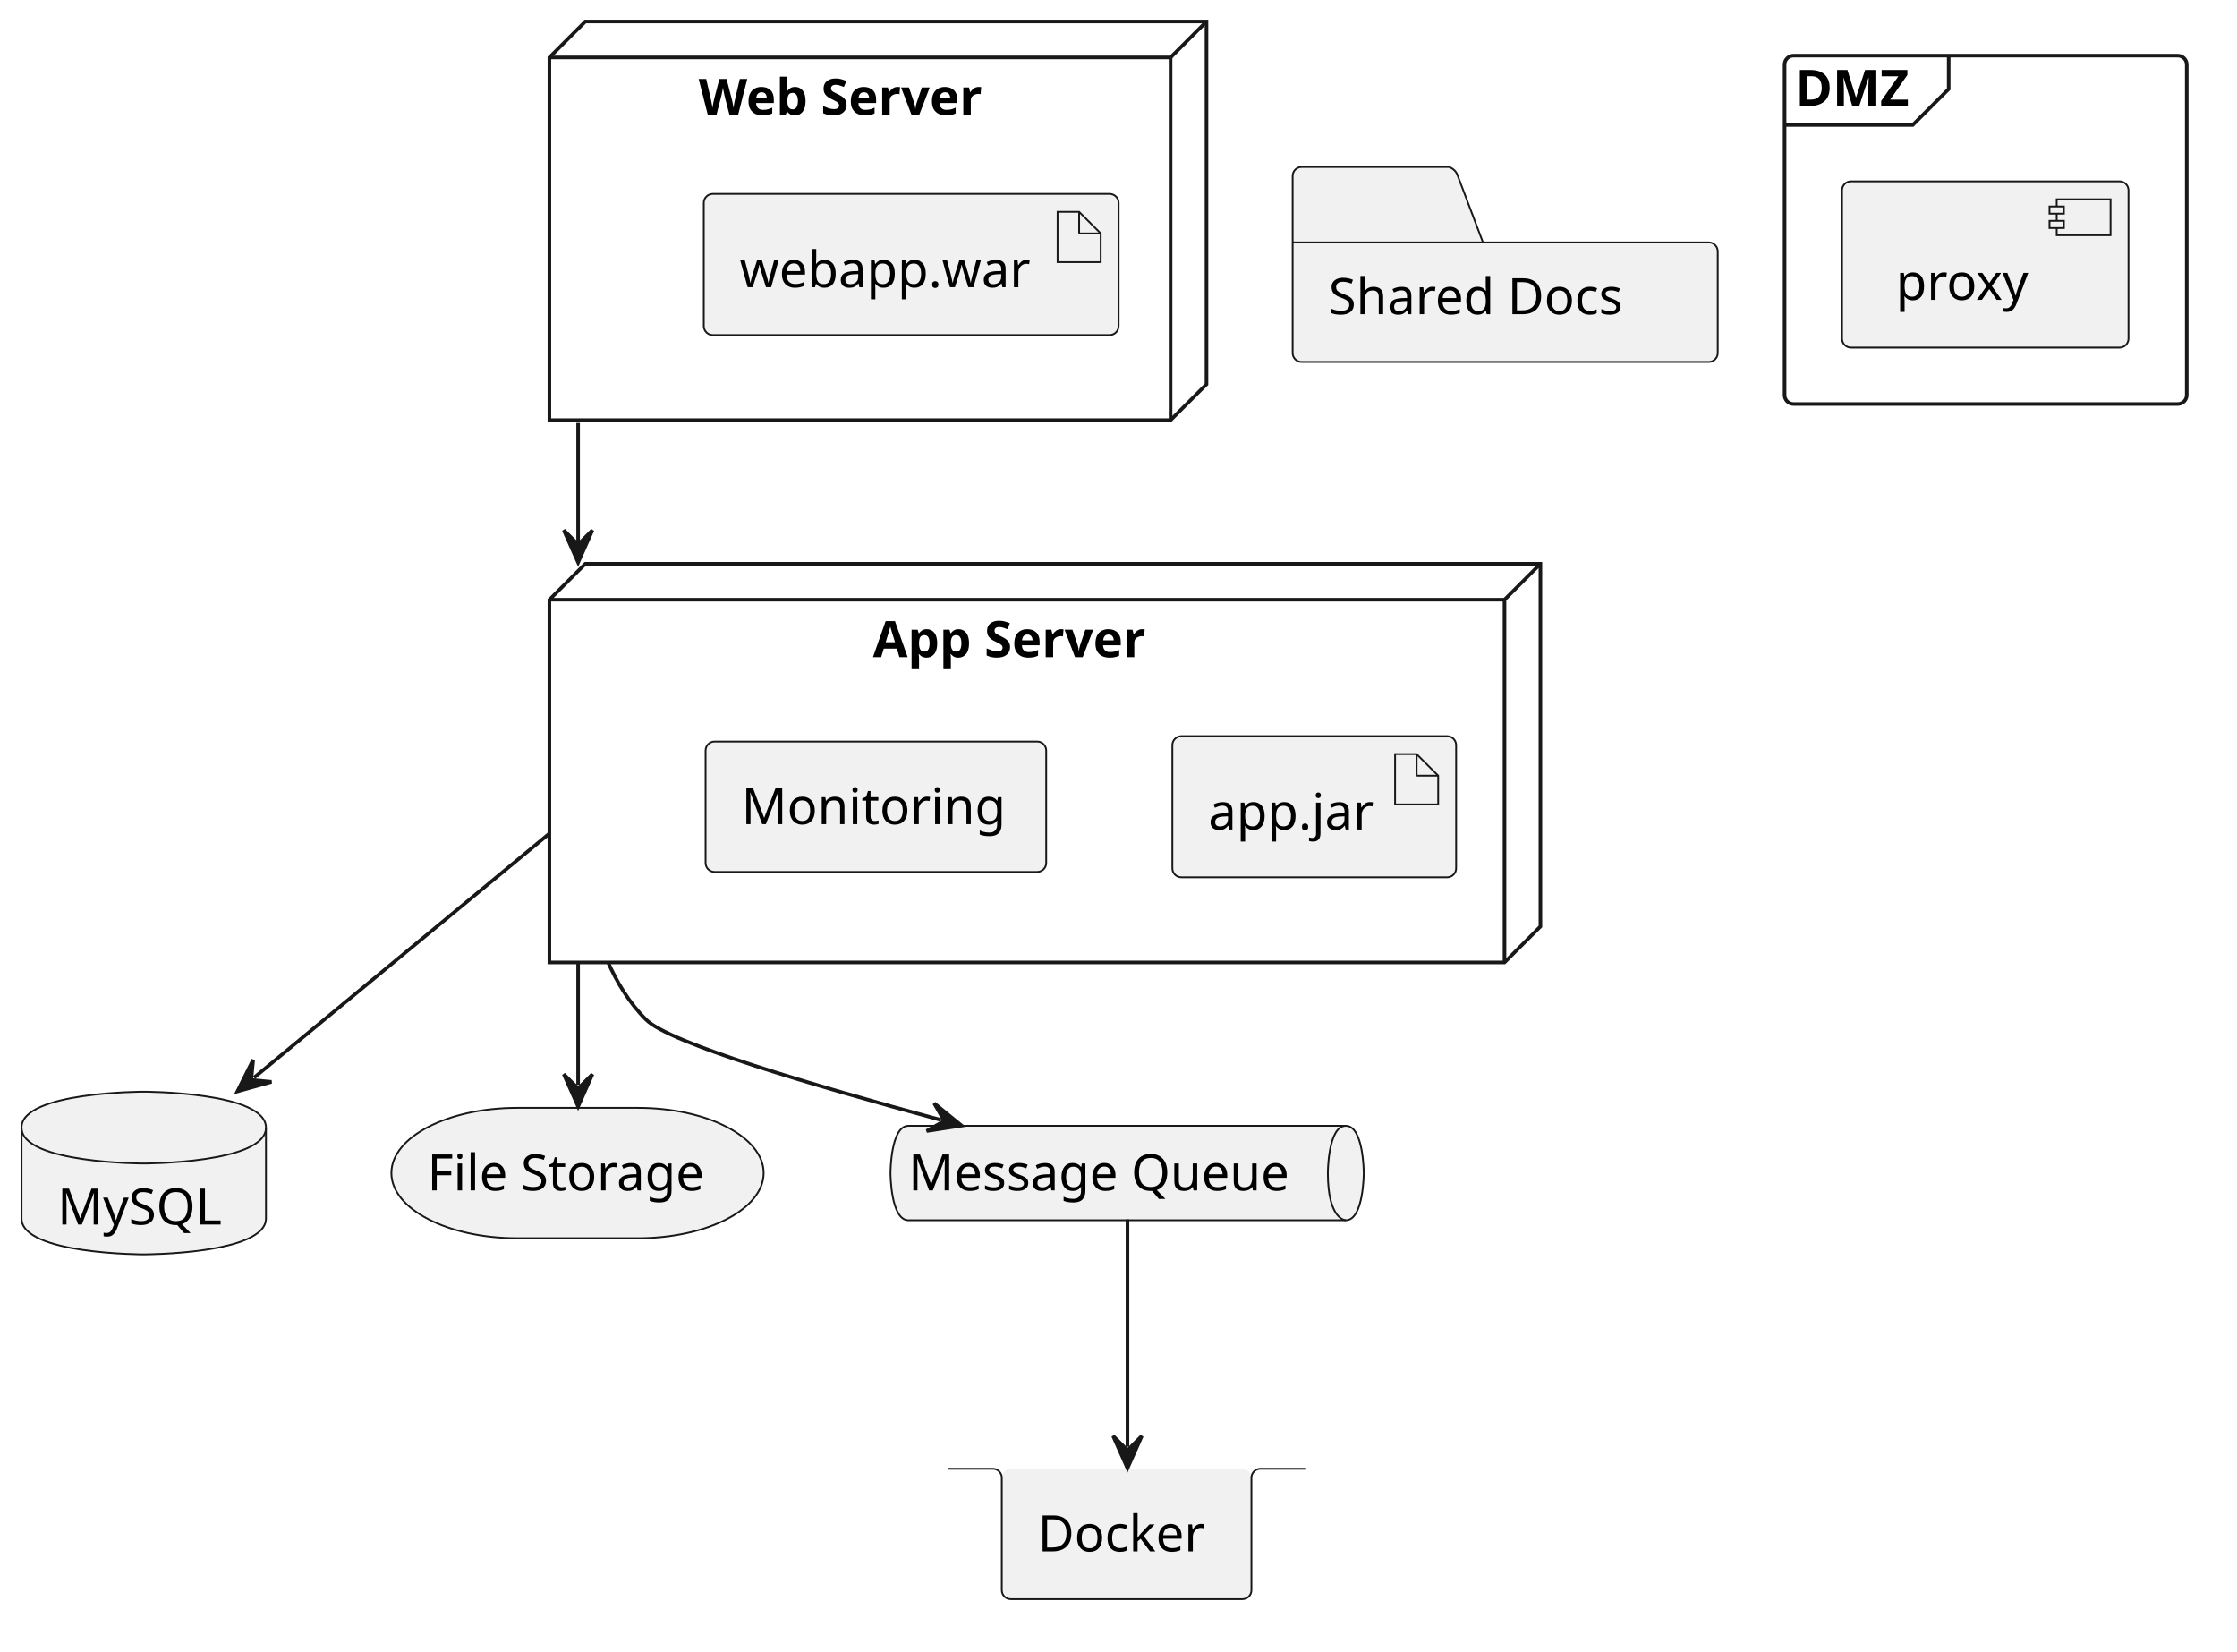
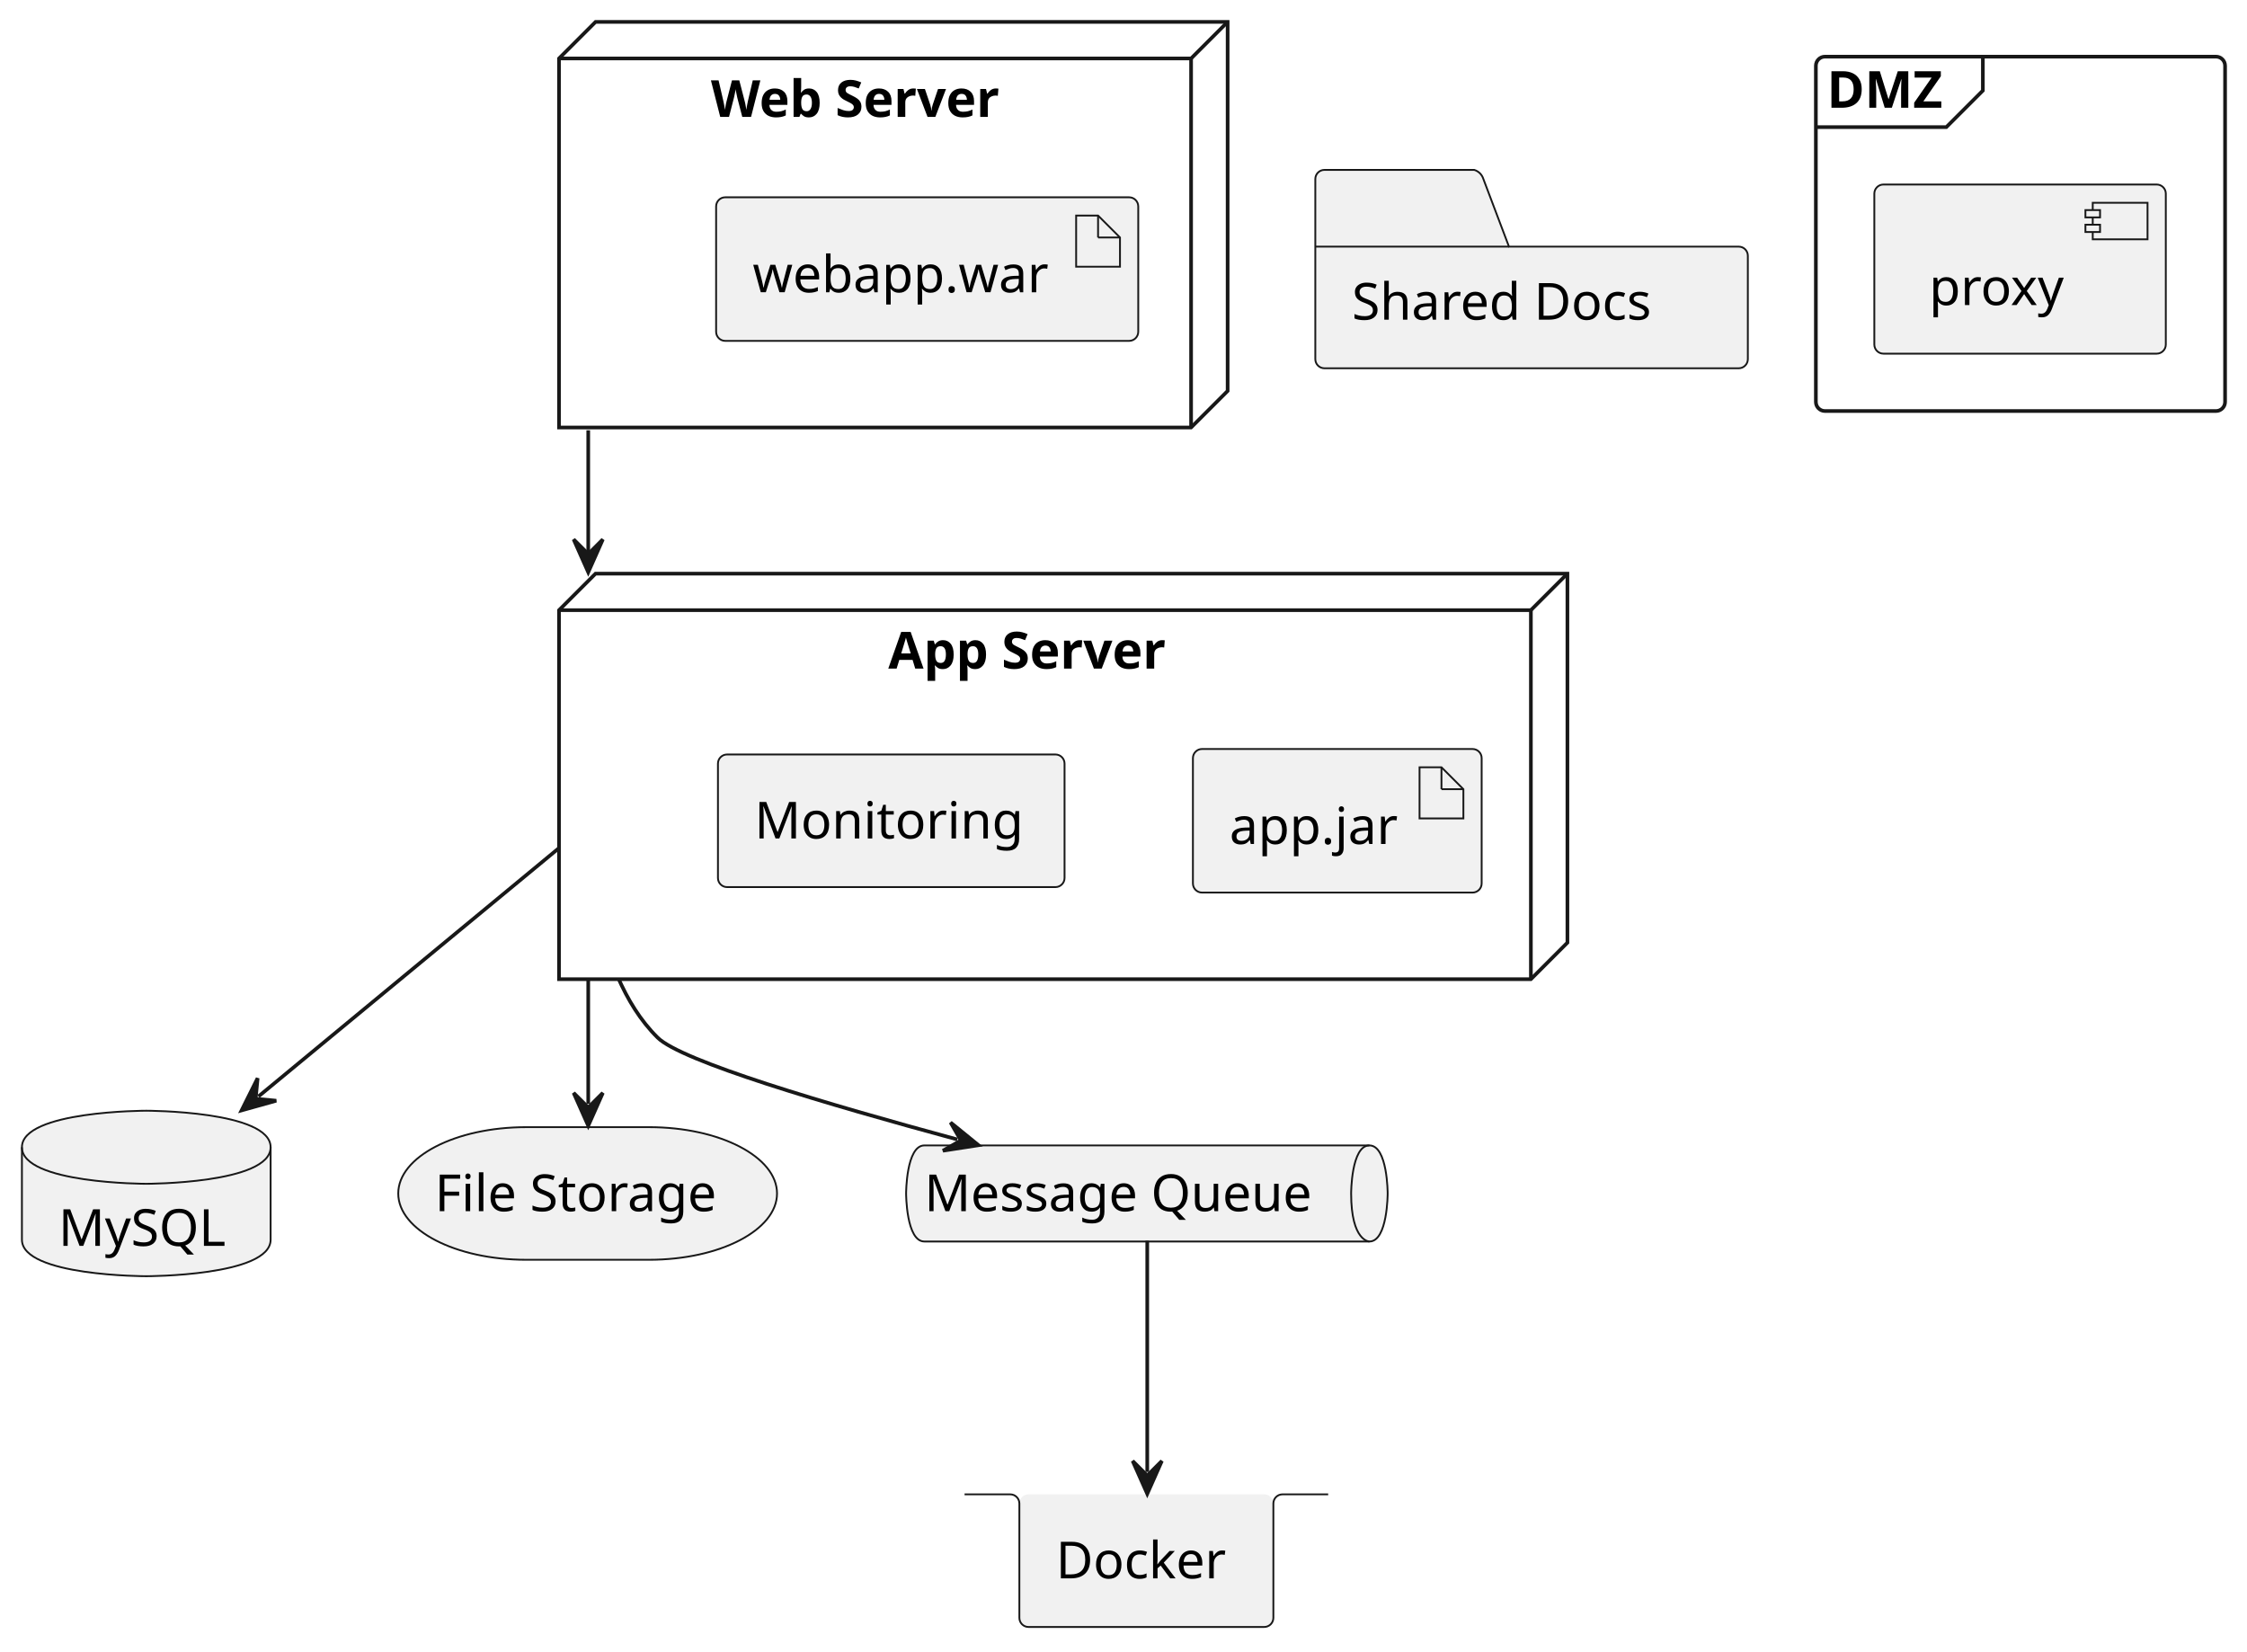
- <svg xmlns="http://www.w3.org/2000/svg" contentStyleType="text/css" data-diagram-type="DESCRIPTION" height="460px" preserveAspectRatio="none" style="width:623px;height:460px;background:#FFFFFF;" version="1.1" viewBox="0 0 623 460" width="623px" zoomAndPan="magnify">
+ <svg xmlns="http://www.w3.org/2000/svg" contentStyleType="text/css" data-diagram-type="DESCRIPTION" height="452px" preserveAspectRatio="none" style="width:615px;height:452px;background:#FFFFFF;" version="1.1" viewBox="0 0 615 452" width="615px" zoomAndPan="magnify">
  <defs />
  <g>
    <g class="cluster" data-qualified-name="web" data-source-line="1" id="ent0002">
      <polygon fill="none" points="153,16,163,6,336,6,336,107,326,117,153,117,153,16" style="stroke:#181818;stroke-width:1;" />
      <line style="stroke:#181818;stroke-width:1;" x1="326" x2="336" y1="16" y2="6" />
      <line style="stroke:#181818;stroke-width:1;" x1="153" x2="326" y1="16" y2="16" />
      <line style="stroke:#181818;stroke-width:1;" x1="326" x2="326" y1="16" y2="117" />
-       <text fill="#000000" font-family="sans-serif" font-size="14" font-weight="700" lengthAdjust="spacing" textLength="91.841" x="194.58" y="31.995">Web Server</text>
+       <text fill="#000000" font-family="sans-serif" font-size="14" font-weight="bold" lengthAdjust="spacing" textLength="91.841" x="194.58" y="31.995">Web Server</text>
    </g>
    <g class="cluster" data-qualified-name="app" data-source-line="4" id="ent0004">
      <polygon fill="none" points="153,167,163,157,429,157,429,258,419,268,153,268,153,167" style="stroke:#181818;stroke-width:1;" />
      <line style="stroke:#181818;stroke-width:1;" x1="419" x2="429" y1="167" y2="157" />
      <line style="stroke:#181818;stroke-width:1;" x1="153" x2="419" y1="167" y2="167" />
      <line style="stroke:#181818;stroke-width:1;" x1="419" x2="419" y1="167" y2="268" />
-       <text fill="#000000" font-family="sans-serif" font-size="14" font-weight="700" lengthAdjust="spacing" textLength="87.76" x="243.12" y="182.995">App Server</text>
+       <text fill="#000000" font-family="sans-serif" font-size="14" font-weight="bold" lengthAdjust="spacing" textLength="87.76" x="243.12" y="182.995">App Server</text>
    </g>
    <g class="cluster" data-qualified-name="DMZ" data-source-line="11" id="ent0010">
      <rect fill="none" height="97" rx="2.5" ry="2.5" style="stroke:#181818;stroke-width:1;" width="112" x="497" y="15.5" />
      <path d="M542.704,15.5 L542.704,24.797 L532.704,34.797 L497,34.797" fill="none" style="stroke:#181818;stroke-width:1;" />
-       <text fill="#000000" font-family="sans-serif" font-size="14" font-weight="700" lengthAdjust="spacing" textLength="35.704" x="500" y="29.495">DMZ</text>
+       <text fill="#000000" font-family="sans-serif" font-size="14" font-weight="bold" lengthAdjust="spacing" textLength="35.704" x="500" y="29.495">DMZ</text>
    </g>
    <g class="entity" data-qualified-name="web.war" data-source-line="2" id="ent0003">
      <rect fill="#F1F1F1" height="39.297" rx="2.5" ry="2.5" style="stroke:#181818;stroke-width:0.5;" width="115.538" x="196" y="54" />
      <polygon fill="#F1F1F1" points="294.538,59,294.538,73,306.538,73,306.538,65,300.538,59,294.538,59" style="stroke:#181818;stroke-width:0.5;" />
      <line style="stroke:#181818;stroke-width:0.5;" x1="300.538" x2="300.538" y1="59" y2="65" />
      <line style="stroke:#181818;stroke-width:0.5;" x1="306.538" x2="300.538" y1="65" y2="65" />
      <text fill="#000000" font-family="sans-serif" font-size="14" lengthAdjust="spacing" textLength="85.538" x="206" y="79.995">webapp.war</text>
    </g>
    <g class="entity" data-qualified-name="app.jar" data-source-line="5" id="ent0005">
      <rect fill="#F1F1F1" height="39.297" rx="2.5" ry="2.5" style="stroke:#181818;stroke-width:0.5;" width="79.027" x="326.5" y="205" />
      <polygon fill="#F1F1F1" points="388.527,210,388.527,224,400.527,224,400.527,216,394.527,210,388.527,210" style="stroke:#181818;stroke-width:0.5;" />
      <line style="stroke:#181818;stroke-width:0.5;" x1="394.527" x2="394.527" y1="210" y2="216" />
      <line style="stroke:#181818;stroke-width:0.5;" x1="400.527" x2="394.527" y1="216" y2="216" />
      <text fill="#000000" font-family="sans-serif" font-size="14" lengthAdjust="spacing" textLength="49.027" x="336.5" y="230.995">app.jar</text>
    </g>
    <g class="entity" data-qualified-name="app.mon" data-source-line="6" id="ent0006">
      <rect fill="#F1F1F1" height="36.297" rx="2.5" ry="2.5" style="stroke:#181818;stroke-width:0.5;" width="94.867" x="196.5" y="206.5" />
      <text fill="#000000" font-family="sans-serif" font-size="14" lengthAdjust="spacing" textLength="74.867" x="206.5" y="229.495">Monitoring</text>
    </g>
    <g class="entity" data-qualified-name="DMZ.proxy" data-source-line="12" id="ent0011">
      <rect fill="#F1F1F1" height="46.297" rx="2.5" ry="2.5" style="stroke:#181818;stroke-width:0.5;" width="79.778" x="513" y="50.5" />
      <rect fill="#F1F1F1" height="10" style="stroke:#181818;stroke-width:0.5;" width="15" x="572.778" y="55.5" />
      <rect fill="#F1F1F1" height="2" style="stroke:#181818;stroke-width:0.5;" width="4" x="570.778" y="57.5" />
      <rect fill="#F1F1F1" height="2" style="stroke:#181818;stroke-width:0.5;" width="4" x="570.778" y="61.5" />
      <text fill="#000000" font-family="sans-serif" font-size="14" lengthAdjust="spacing" textLength="39.778" x="528" y="83.495">proxy</text>
    </g>
    <g class="entity" data-qualified-name="db" data-source-line="8" id="ent0007">
      <path d="M6,314 C6,304 40.035,304 40.035,304 C40.035,304 74.07,304 74.07,314 L74.07,339.297 C74.07,349.297 40.035,349.297 40.035,349.297 C40.035,349.297 6,349.297 6,339.297 L6,314" fill="#F1F1F1" style="stroke:#181818;stroke-width:0.5;" />
      <path d="M6,314 C6,324 40.035,324 40.035,324 C40.035,324 74.07,324 74.07,314" fill="none" style="stroke:#181818;stroke-width:0.5;" />
      <text fill="#000000" font-family="sans-serif" font-size="14" lengthAdjust="spacing" textLength="48.07" x="16" y="340.995">MySQL</text>
    </g>
    <g class="entity" data-qualified-name="fs" data-source-line="9" id="ent0008">
      <rect fill="#F1F1F1" height="36.297" rx="35" ry="35" style="stroke:#181818;stroke-width:0.5;" width="103.672" x="109" y="308.5" />
      <text fill="#000000" font-family="sans-serif" font-size="14" lengthAdjust="spacing" textLength="83.672" x="119" y="331.495">File Storage</text>
    </g>
    <g class="entity" data-qualified-name="docs" data-source-line="10" id="ent0009">
      <path d="M362.5,46.5 L403.5,46.5 A3.75,3.75 0 0 1 406,49 L413,67.5 L475.882,67.5 A2.5,2.5 0 0 1 478.382,70 L478.382,98.297 A2.5,2.5 0 0 1 475.882,100.797 L362.5,100.797 A2.5,2.5 0 0 1 360,98.297 L360,49 A2.5,2.5 0 0 1 362.5,46.5" fill="#F1F1F1" style="stroke:#181818;stroke-width:0.5;" />
      <line style="stroke:#181818;stroke-width:0.5;" x1="360" x2="413" y1="67.5" y2="67.5" />
      <text fill="#000000" font-family="sans-serif" font-size="14" lengthAdjust="spacing" textLength="88.382" x="370" y="87.495">Shared Docs</text>
    </g>
    <g class="entity" data-qualified-name="mq" data-source-line="14" id="ent0012">
      <path d="M253,313.5 L374.802,313.5 C379.802,313.5 379.802,326.648 379.802,326.648 C379.802,326.648 379.802,339.797 374.802,339.797 L253,339.797 C248,339.797 248,326.648 248,326.648 C248,326.648 248,313.5 253,313.5" fill="#F1F1F1" style="stroke:#181818;stroke-width:0.5;" />
      <path d="M374.802,313.5 C369.802,313.5 369.802,326.648 369.802,326.648 C369.802,339.797 374.802,339.797 374.802,339.797" fill="none" style="stroke:#181818;stroke-width:0.5;" />
      <text fill="#000000" font-family="sans-serif" font-size="14" lengthAdjust="spacing" textLength="111.802" x="253" y="331.495">Message Queue</text>
    </g>
    <g class="entity" data-qualified-name="docker" data-source-line="15" id="ent0013">
      <rect fill="#F1F1F1" height="36.297" rx="2.5" ry="2.5" style="stroke:none;stroke-width:0.5;" width="69.519" x="279" y="409" />
      <path d="M264,409 L276.5,409 A2.5,2.5 0 0 1 279,411.5 L279,442.797 A2.5,2.5 0 0 0 281.5,445.297 L346.019,445.297 A2.5,2.5 0 0 0 348.519,442.797 L348.519,411.5 A2.5,2.5 0 0 1 351.019,409 L363.519,409" fill="none" style="stroke:#181818;stroke-width:0.5;" />
      <text fill="#000000" font-family="sans-serif" font-size="14" lengthAdjust="spacing" textLength="49.52" x="289" y="431.995">Docker</text>
    </g>
    <g class="link" data-entity-1="ent0002" data-entity-2="ent0004" data-link-type="dependency" data-source-line="17" id="lnk14">
      <path d="M161,117.765 C161,118.282 161,118.802 161,119.325 C161,120.369 161,121.422 161,122.484 C161,130.98 161,140.004 161,149.028 C161,151.283 161,153.539 161,155.787 C161,156.068 161,150.349 161,150.629" fill="none" id="web-to-app" style="stroke:#181818;stroke-width:1;" />
      <polygon fill="#181818" points="161,156.629,165,147.629,161,151.629,157,147.629,161,156.629" style="stroke:#181818;stroke-width:1;" />
    </g>
    <g class="link" data-entity-1="ent0004" data-entity-2="ent0007" data-link-type="dependency" data-source-line="18" id="lnk15">
      <path d="M152.954,232.147 C152.868,232.218 152.782,232.289 152.695,232.361 C152.521,232.505 152.345,232.65 152.166,232.798 C151.452,233.388 150.7,234.01 149.914,234.659 C143.625,239.857 135.117,246.889 125.601,254.754 C106.57,270.483 88.135,285.718 70.745,300.088" fill="none" id="app-to-db" style="stroke:#181818;stroke-width:1;" />
      <polygon fill="#181818" points="66.12,303.91,75.606,301.26,69.974,300.725,70.51,295.094,66.12,303.91" style="stroke:#181818;stroke-width:1;" />
    </g>
    <g class="link" data-entity-1="ent0004" data-entity-2="ent0008" data-link-type="dependency" data-source-line="19" id="lnk16">
      <path d="M161,268.169 C161,268.308 161,268.448 161,268.587 C161,269.144 161,269.702 161,270.261 C161,274.734 161,279.263 161,283.703 C161,292.584 161,295.11 161,302.12" fill="none" id="app-to-fs" style="stroke:#181818;stroke-width:1;" />
      <polygon fill="#181818" points="161,308.12,165,299.12,161,303.12,157,299.12,161,308.12" style="stroke:#181818;stroke-width:1;" />
    </g>
    <g class="link" data-entity-1="ent0004" data-entity-2="ent0012" data-link-type="dependency" data-source-line="20" id="lnk17">
      <path d="M169.458,268.222 C169.501,268.318 169.544,268.413 169.588,268.509 C169.761,268.891 169.938,269.272 170.119,269.651 C170.48,270.41 170.856,271.161 171.246,271.904 C172.027,273.39 172.867,274.842 173.771,276.246 C175.579,279.055 177.644,281.675 180,284 C186.52,290.43 225.899,302.08 262.019,311.87" fill="none" id="app-to-mq" style="stroke:#181818;stroke-width:1;" />
      <polygon fill="#181818" points="267.81,313.44,260.17,307.225,262.984,312.132,258.077,314.946,267.81,313.44" style="stroke:#181818;stroke-width:1;" />
    </g>
    <g class="link" data-entity-1="ent0012" data-entity-2="ent0013" data-link-type="dependency" data-source-line="21" id="lnk18">
      <path d="M314,339.58 C314,356.94 314,383.04 314,402.86" fill="none" id="mq-to-docker" style="stroke:#181818;stroke-width:1;" />
      <polygon fill="#181818" points="314,408.86,318,399.86,314,403.86,310,399.86,314,408.86" style="stroke:#181818;stroke-width:1;" />
    </g>
  </g>
</svg>
